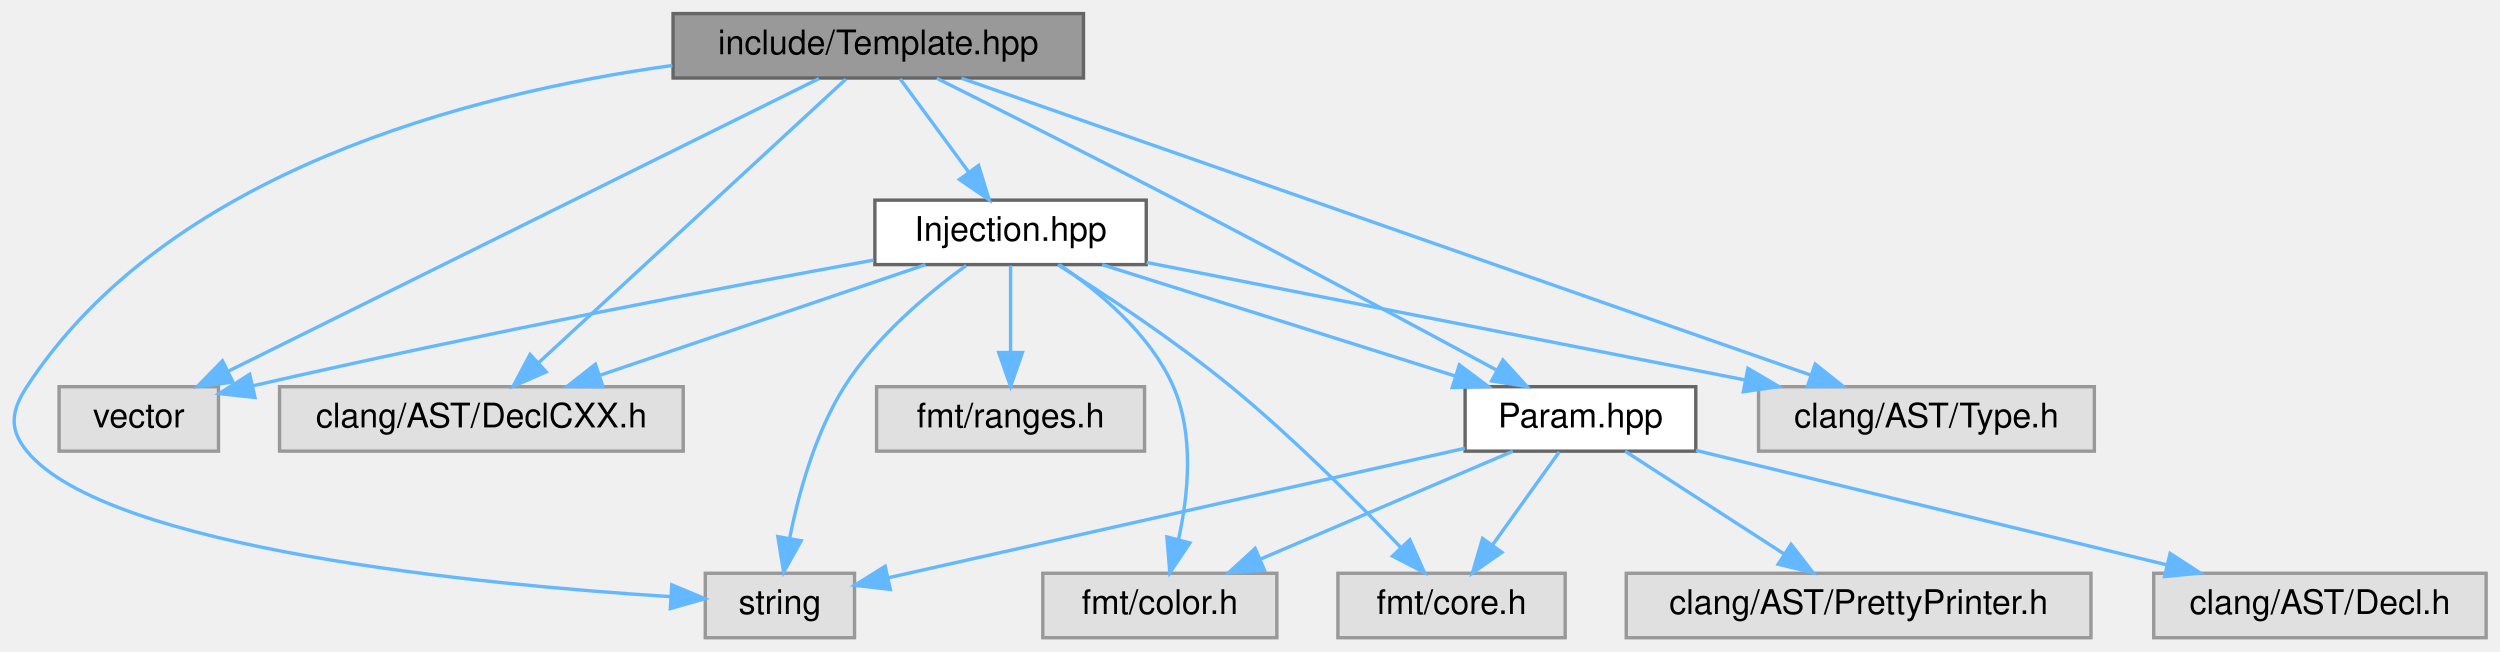
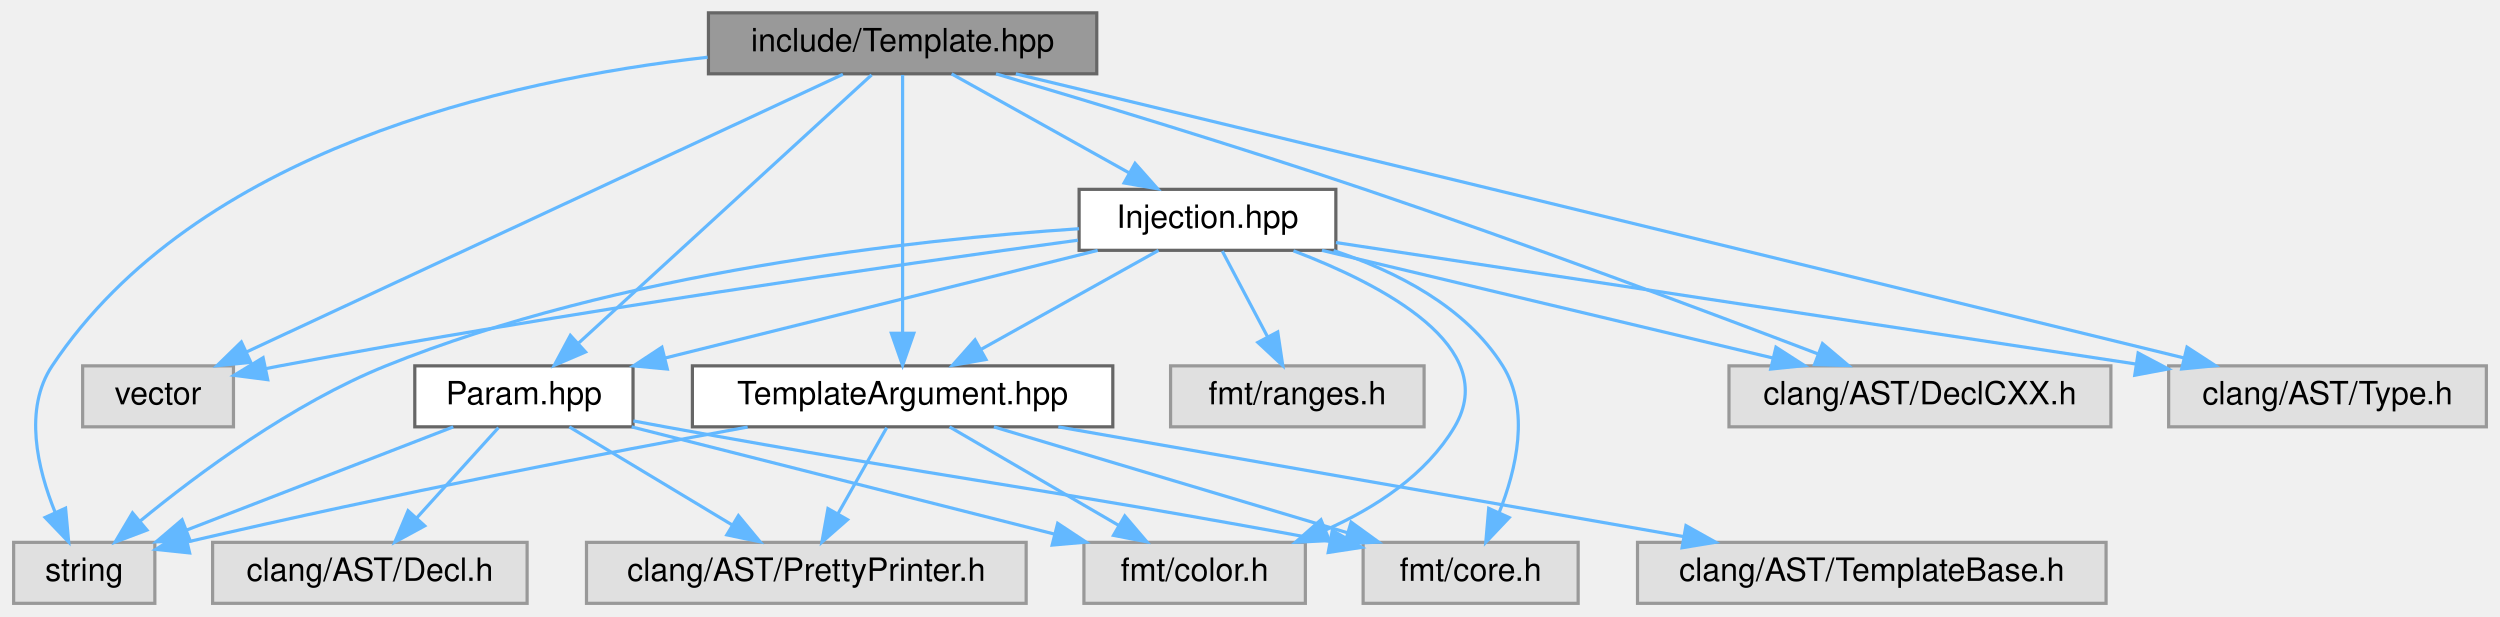
- <svg xmlns="http://www.w3.org/2000/svg" xmlns:xlink="http://www.w3.org/1999/xlink" width="737pt" height="192pt" viewBox="0.00 0.00 736.83 192.00">
+ <svg xmlns="http://www.w3.org/2000/svg" xmlns:xlink="http://www.w3.org/1999/xlink" width="779pt" height="192pt" viewBox="0.00 0.00 778.50 192.00">
  <g id="graph0" class="graph" transform="scale(1 1) rotate(0) translate(4 188)">
    <g id="Node000001" class="node">
      <g id="a_Node000001">
        <a xlink:title=" ">
-           <polygon fill="#999999" stroke="#666666" points="315.33,-184 194.33,-184 194.33,-165 315.33,-165 315.33,-184" />
-           <text text-anchor="middle" x="254.83" y="-172" font-family="Helvetica,sans-Serif" font-size="10.00">include/Template.hpp</text>
+           <polygon fill="#999999" stroke="#666666" points="337.5,-184 216.5,-184 216.5,-165 337.5,-165 337.5,-184" />
+           <text text-anchor="middle" x="277" y="-172" font-family="Helvetica,sans-Serif" font-size="10.00">include/Template.hpp</text>
        </a>
      </g>
    </g>
    <g id="Node000002" class="node">
      <g id="a_Node000002">
        <a xlink:title=" ">
-           <polygon fill="#e0e0e0" stroke="#999999" points="247.83,-19 203.83,-19 203.83,0 247.83,0 247.83,-19" />
-           <text text-anchor="middle" x="225.83" y="-7" font-family="Helvetica,sans-Serif" font-size="10.00">string</text>
+           <polygon fill="#e0e0e0" stroke="#999999" points="44,-19 0,-19 0,0 44,0 44,-19" />
+           <text text-anchor="middle" x="22" y="-7" font-family="Helvetica,sans-Serif" font-size="10.00">string</text>
        </a>
      </g>
    </g>
    <g id="edge1_Node000001_Node000002" class="edge">
      <g id="a_edge1_Node000001_Node000002">
        <a xlink:title=" ">
-           <path fill="none" stroke="#63b8ff" d="M194.11,-168.71C133.99,-160.34 45.14,-137.3 3.83,-74 -0.78,-66.93 -1.52,-61.53 3.83,-55 27.47,-26.15 138.05,-15.62 193.69,-12.1" />
-           <polygon fill="#63b8ff" stroke="#63b8ff" points="193.95,-15.59 203.72,-11.51 193.53,-8.6 193.95,-15.59" />
+           <path fill="none" stroke="#63b8ff" d="M216.25,-170.17C152.89,-163.03 56.71,-141.06 12,-74 3.02,-60.53 7.43,-41.94 12.93,-28.36" />
+           <polygon fill="#63b8ff" stroke="#63b8ff" points="16.18,-29.66 17.15,-19.11 9.81,-26.76 16.18,-29.66" />
        </a>
      </g>
    </g>
    <g id="Node000003" class="node">
      <g id="a_Node000003">
        <a xlink:title=" ">
-           <polygon fill="#e0e0e0" stroke="#999999" points="60.33,-74 13.33,-74 13.33,-55 60.33,-55 60.33,-74" />
-           <text text-anchor="middle" x="36.83" y="-62" font-family="Helvetica,sans-Serif" font-size="10.00">vector</text>
+           <polygon fill="#e0e0e0" stroke="#999999" points="68.5,-74 21.5,-74 21.5,-55 68.5,-55 68.5,-74" />
+           <text text-anchor="middle" x="45" y="-62" font-family="Helvetica,sans-Serif" font-size="10.00">vector</text>
        </a>
      </g>
    </g>
    <g id="edge2_Node000001_Node000003" class="edge">
      <g id="a_edge2_Node000001_Node000003">
        <a xlink:title=" ">
-           <path fill="none" stroke="#63b8ff" d="M237.36,-164.84C199.24,-145.96 108.4,-100.96 63.24,-78.59" />
-           <polygon fill="#63b8ff" stroke="#63b8ff" points="64.6,-75.35 54.08,-74.05 61.49,-81.62 64.6,-75.35" />
+           <path fill="none" stroke="#63b8ff" d="M258.41,-164.84C217.67,-145.88 120.35,-100.58 72.51,-78.31" />
+           <polygon fill="#63b8ff" stroke="#63b8ff" points="73.9,-75.09 63.36,-74.05 70.95,-81.44 73.9,-75.09" />
        </a>
      </g>
    </g>
    <g id="Node000004" class="node">
      <g id="a_Node000004">
        <a xlink:title=" ">
-           <polygon fill="#e0e0e0" stroke="#999999" points="197.33,-74 78.33,-74 78.33,-55 197.33,-55 197.33,-74" />
-           <text text-anchor="middle" x="137.83" y="-62" font-family="Helvetica,sans-Serif" font-size="10.00">clang/AST/DeclCXX.h</text>
+           <polygon fill="#e0e0e0" stroke="#999999" points="653.5,-74 534.5,-74 534.5,-55 653.5,-55 653.5,-74" />
+           <text text-anchor="middle" x="594" y="-62" font-family="Helvetica,sans-Serif" font-size="10.00">clang/AST/DeclCXX.h</text>
        </a>
      </g>
    </g>
    <g id="edge3_Node000001_Node000004" class="edge">
      <g id="a_edge3_Node000001_Node000004">
        <a xlink:title=" ">
-           <path fill="none" stroke="#63b8ff" d="M245.26,-164.66C225.45,-146.38 179.73,-104.18 154.8,-81.17" />
-           <polygon fill="#63b8ff" stroke="#63b8ff" points="156.93,-78.37 147.21,-74.16 152.18,-83.51 156.93,-78.37" />
+           <path fill="none" stroke="#63b8ff" d="M306.1,-164.99C335.29,-156.34 381.46,-142.36 421,-129 470.66,-112.23 527.61,-90.92 562.18,-77.74" />
+           <polygon fill="#63b8ff" stroke="#63b8ff" points="563.64,-80.93 571.74,-74.09 561.15,-74.39 563.64,-80.93" />
        </a>
      </g>
    </g>
    <g id="Node000005" class="node">
      <g id="a_Node000005">
        <a xlink:title=" ">
-           <polygon fill="#e0e0e0" stroke="#999999" points="613.33,-74 514.33,-74 514.33,-55 613.33,-55 613.33,-74" />
-           <text text-anchor="middle" x="563.83" y="-62" font-family="Helvetica,sans-Serif" font-size="10.00">clang/AST/Type.h</text>
+           <polygon fill="#e0e0e0" stroke="#999999" points="770.5,-74 671.5,-74 671.5,-55 770.5,-55 770.5,-74" />
+           <text text-anchor="middle" x="721" y="-62" font-family="Helvetica,sans-Serif" font-size="10.00">clang/AST/Type.h</text>
        </a>
      </g>
    </g>
    <g id="edge4_Node000001_Node000005" class="edge">
      <g id="a_edge4_Node000001_Node000005">
        <a xlink:title=" ">
-           <path fill="none" stroke="#63b8ff" d="M279.33,-164.94C334.21,-145.76 467.07,-99.32 529.87,-77.37" />
-           <polygon fill="#63b8ff" stroke="#63b8ff" points="531.04,-80.67 539.32,-74.07 528.73,-74.06 531.04,-80.67" />
+           <path fill="none" stroke="#63b8ff" d="M312.28,-164.99C349.32,-156.05 409.26,-141.57 461,-129 536.56,-110.64 624.43,-89.15 676.24,-76.47" />
+           <polygon fill="#63b8ff" stroke="#63b8ff" points="677.22,-79.83 686.1,-74.05 675.56,-73.03 677.22,-79.83" />
        </a>
      </g>
    </g>
    <g id="Node000006" class="node">
      <g id="a_Node000006">
        <a xlink:href="Injection_8hpp.html" target="_top" xlink:title=" ">
-           <polygon fill="white" stroke="#666666" points="333.83,-129 253.83,-129 253.83,-110 333.83,-110 333.83,-129" />
-           <text text-anchor="middle" x="293.83" y="-117" font-family="Helvetica,sans-Serif" font-size="10.00">Injection.hpp</text>
+           <polygon fill="white" stroke="#666666" points="412,-129 332,-129 332,-110 412,-110 412,-129" />
+           <text text-anchor="middle" x="372" y="-117" font-family="Helvetica,sans-Serif" font-size="10.00">Injection.hpp</text>
        </a>
      </g>
    </g>
    <g id="edge5_Node000001_Node000006" class="edge">
      <g id="a_edge5_Node000001_Node000006">
        <a xlink:title=" ">
-           <path fill="none" stroke="#63b8ff" d="M261.27,-164.75C266.72,-157.34 274.69,-146.5 281.39,-137.41" />
-           <polygon fill="#63b8ff" stroke="#63b8ff" points="284.4,-139.22 287.51,-129.09 278.76,-135.07 284.4,-139.22" />
+           <path fill="none" stroke="#63b8ff" d="M292.26,-164.98C307.13,-156.69 329.98,-143.94 347.42,-134.22" />
+           <polygon fill="#63b8ff" stroke="#63b8ff" points="349.43,-137.1 356.46,-129.17 346.02,-130.99 349.43,-137.1" />
        </a>
      </g>
    </g>
    <g id="Node000010" class="node">
      <g id="a_Node000010">
        <a xlink:href="Param_8hpp.html" target="_top" xlink:title=" ">
-           <polygon fill="white" stroke="#666666" points="495.83,-74 427.83,-74 427.83,-55 495.83,-55 495.83,-74" />
-           <text text-anchor="middle" x="461.83" y="-62" font-family="Helvetica,sans-Serif" font-size="10.00">Param.hpp</text>
-         </a>
-       </g>
-     </g>
-     <g id="edge19_Node000001_Node000010" class="edge">
-       <g id="a_edge19_Node000001_Node000010">
-         <a xlink:title=" ">
-           <path fill="none" stroke="#63b8ff" d="M272.09,-164.91C289.87,-156.03 318.37,-141.71 342.83,-129 375.52,-112.01 412.97,-91.92 436.99,-78.96" />
-           <polygon fill="#63b8ff" stroke="#63b8ff" points="438.97,-81.87 446.1,-74.03 435.64,-75.71 438.97,-81.87" />
+           <polygon fill="white" stroke="#666666" points="193,-74 125,-74 125,-55 193,-55 193,-74" />
+           <text text-anchor="middle" x="159" y="-62" font-family="Helvetica,sans-Serif" font-size="10.00">Param.hpp</text>
+         </a>
+       </g>
+     </g>
+     <g id="edge25_Node000001_Node000010" class="edge">
+       <g id="a_edge25_Node000001_Node000010">
+         <a xlink:title=" ">
+           <path fill="none" stroke="#63b8ff" d="M267.34,-164.66C247.36,-146.38 201.26,-104.18 176.12,-81.17" />
+           <polygon fill="#63b8ff" stroke="#63b8ff" points="178.2,-78.33 168.46,-74.16 173.47,-83.49 178.2,-78.33" />
+         </a>
+       </g>
+     </g>
+     <g id="Node000013" class="node">
+       <g id="a_Node000013">
+         <a xlink:href="TemplateArgument_8hpp.html" target="_top" xlink:title=" ">
+           <polygon fill="white" stroke="#666666" points="342.5,-74 211.5,-74 211.5,-55 342.5,-55 342.5,-74" />
+           <text text-anchor="middle" x="277" y="-62" font-family="Helvetica,sans-Serif" font-size="10.00">TemplateArgument.hpp</text>
+         </a>
+       </g>
+     </g>
+     <g id="edge26_Node000001_Node000013" class="edge">
+       <g id="a_edge26_Node000001_Node000013">
+         <a xlink:title=" ">
+           <path fill="none" stroke="#63b8ff" d="M277,-164.66C277,-147.17 277,-107.8 277,-84.27" />
+           <polygon fill="#63b8ff" stroke="#63b8ff" points="280.5,-84.16 277,-74.16 273.5,-84.16 280.5,-84.16" />
        </a>
      </g>
    </g>
    <g id="edge6_Node000006_Node000002" class="edge">
      <g id="a_edge6_Node000006_Node000002">
        <a xlink:title=" ">
-           <path fill="none" stroke="#63b8ff" d="M280.75,-109.75C269.67,-101.7 254.14,-88.78 244.83,-74 236.21,-60.31 231.32,-42.5 228.67,-29.22" />
-           <polygon fill="#63b8ff" stroke="#63b8ff" points="232.11,-28.58 226.94,-19.33 225.22,-29.79 232.11,-28.58" />
+           <path fill="none" stroke="#63b8ff" d="M331.99,-116.73C280.38,-113.3 188.59,-103.26 116,-74 86.8,-62.23 57.42,-40.4 39.46,-25.67" />
+           <polygon fill="#63b8ff" stroke="#63b8ff" points="41.53,-22.83 31.62,-19.08 37.03,-28.19 41.53,-22.83" />
        </a>
      </g>
    </g>
    <g id="edge7_Node000006_Node000003" class="edge">
      <g id="a_edge7_Node000006_Node000003">
        <a xlink:title=" ">
-           <path fill="none" stroke="#63b8ff" d="M253.42,-111.32C210.29,-103.47 139.73,-90.13 70.33,-74.24" />
-           <polygon fill="#63b8ff" stroke="#63b8ff" points="71.08,-70.82 60.55,-71.98 69.51,-77.64 71.08,-70.82" />
+           <path fill="none" stroke="#63b8ff" d="M331.65,-113.16C275.65,-105.55 171.3,-90.65 83,-74 81.55,-73.73 80.06,-73.44 78.57,-73.14" />
+           <polygon fill="#63b8ff" stroke="#63b8ff" points="79.17,-69.69 68.67,-71.05 77.73,-76.54 79.17,-69.69" />
        </a>
      </g>
    </g>
    <g id="edge11_Node000006_Node000004" class="edge">
      <g id="a_edge11_Node000006_Node000004">
        <a xlink:title=" ">
-           <path fill="none" stroke="#63b8ff" d="M268.77,-109.98C242.8,-101.16 202.02,-87.31 172.87,-77.41" />
-           <polygon fill="#63b8ff" stroke="#63b8ff" points="173.68,-73.99 163.09,-74.08 171.43,-80.61 173.68,-73.99" />
+           <path fill="none" stroke="#63b8ff" d="M407.67,-109.98C445.83,-100.87 506.47,-86.4 548.15,-76.45" />
+           <polygon fill="#63b8ff" stroke="#63b8ff" points="549.14,-79.81 558.05,-74.08 547.51,-73 549.14,-79.81" />
        </a>
      </g>
    </g>
    <g id="edge12_Node000006_Node000005" class="edge">
      <g id="a_edge12_Node000006_Node000005">
        <a xlink:title=" ">
-           <path fill="none" stroke="#63b8ff" d="M333.96,-110.62C380.78,-101.43 458.4,-86.2 510.32,-76" />
-           <polygon fill="#63b8ff" stroke="#63b8ff" points="511.21,-79.4 520.34,-74.04 509.86,-72.53 511.21,-79.4" />
+           <path fill="none" stroke="#63b8ff" d="M412.03,-112.42C473.13,-103.14 590.02,-85.39 661.2,-74.58" />
+           <polygon fill="#63b8ff" stroke="#63b8ff" points="661.99,-78 671.36,-73.04 660.94,-71.08 661.99,-78" />
        </a>
      </g>
    </g>
    <g id="Node000007" class="node">
      <g id="a_Node000007">
        <a xlink:title=" ">
-           <polygon fill="#e0e0e0" stroke="#999999" points="372.33,-19 303.33,-19 303.33,0 372.33,0 372.33,-19" />
-           <text text-anchor="middle" x="337.83" y="-7" font-family="Helvetica,sans-Serif" font-size="10.00">fmt/color.h</text>
+           <polygon fill="#e0e0e0" stroke="#999999" points="402.5,-19 333.5,-19 333.5,0 402.5,0 402.5,-19" />
+           <text text-anchor="middle" x="368" y="-7" font-family="Helvetica,sans-Serif" font-size="10.00">fmt/color.h</text>
        </a>
      </g>
    </g>
    <g id="edge8_Node000006_Node000007" class="edge">
      <g id="a_edge8_Node000006_Node000007">
        <a xlink:title=" ">
-           <path fill="none" stroke="#63b8ff" d="M308.2,-109.96C319.7,-102.21 335.01,-89.62 341.83,-74 348.04,-59.76 346.22,-42.01 343.32,-28.89" />
-           <polygon fill="#63b8ff" stroke="#63b8ff" points="346.69,-27.94 340.78,-19.15 339.92,-29.71 346.69,-27.94" />
+           <path fill="none" stroke="#63b8ff" d="M398.79,-109.84C426.48,-99.34 463.73,-79.91 449,-55 440.14,-40.02 424.24,-29.74 408.86,-22.88" />
+           <polygon fill="#63b8ff" stroke="#63b8ff" points="410,-19.56 399.42,-19.03 407.36,-26.04 410,-19.56" />
        </a>
      </g>
    </g>
    <g id="Node000008" class="node">
      <g id="a_Node000008">
        <a xlink:title=" ">
-           <polygon fill="#e0e0e0" stroke="#999999" points="457.33,-19 390.33,-19 390.33,0 457.33,0 457.33,-19" />
-           <text text-anchor="middle" x="423.83" y="-7" font-family="Helvetica,sans-Serif" font-size="10.00">fmt/core.h</text>
+           <polygon fill="#e0e0e0" stroke="#999999" points="487.5,-19 420.5,-19 420.5,0 487.5,0 487.5,-19" />
+           <text text-anchor="middle" x="454" y="-7" font-family="Helvetica,sans-Serif" font-size="10.00">fmt/core.h</text>
        </a>
      </g>
    </g>
    <g id="edge9_Node000006_Node000008" class="edge">
      <g id="a_edge9_Node000006_Node000008">
        <a xlink:title=" ">
-           <path fill="none" stroke="#63b8ff" d="M307.77,-109.95C321.28,-101.44 342.12,-87.7 358.83,-74 377.01,-59.09 396.06,-40.01 408.8,-26.68" />
-           <polygon fill="#63b8ff" stroke="#63b8ff" points="411.53,-28.88 415.85,-19.2 406.44,-24.07 411.53,-28.88" />
+           <path fill="none" stroke="#63b8ff" d="M411.31,-109.92C430.71,-103.48 452.41,-92.49 464,-74 472.6,-60.29 468.25,-41.73 462.86,-28.22" />
+           <polygon fill="#63b8ff" stroke="#63b8ff" points="466.02,-26.72 458.73,-19.04 459.63,-29.59 466.02,-26.72" />
        </a>
      </g>
    </g>
    <g id="Node000009" class="node">
      <g id="a_Node000009">
        <a xlink:title=" ">
-           <polygon fill="#e0e0e0" stroke="#999999" points="333.33,-74 254.33,-74 254.33,-55 333.33,-55 333.33,-74" />
-           <text text-anchor="middle" x="293.83" y="-62" font-family="Helvetica,sans-Serif" font-size="10.00">fmt/ranges.h</text>
+           <polygon fill="#e0e0e0" stroke="#999999" points="439.5,-74 360.5,-74 360.5,-55 439.5,-55 439.5,-74" />
+           <text text-anchor="middle" x="400" y="-62" font-family="Helvetica,sans-Serif" font-size="10.00">fmt/ranges.h</text>
        </a>
      </g>
    </g>
    <g id="edge10_Node000006_Node000009" class="edge">
      <g id="a_edge10_Node000006_Node000009">
        <a xlink:title=" ">
-           <path fill="none" stroke="#63b8ff" d="M293.83,-109.75C293.83,-102.8 293.83,-92.85 293.83,-84.13" />
-           <polygon fill="#63b8ff" stroke="#63b8ff" points="297.33,-84.09 293.83,-74.09 290.33,-84.09 297.33,-84.09" />
+           <path fill="none" stroke="#63b8ff" d="M376.62,-109.75C380.46,-102.49 386.02,-91.95 390.76,-82.98" />
+           <polygon fill="#63b8ff" stroke="#63b8ff" points="393.89,-84.57 395.46,-74.09 387.7,-81.3 393.89,-84.57" />
        </a>
      </g>
    </g>
    <g id="edge13_Node000006_Node000010" class="edge">
      <g id="a_edge13_Node000006_Node000010">
        <a xlink:title=" ">
-           <path fill="none" stroke="#63b8ff" d="M320.82,-109.98C349.03,-101.09 393.47,-87.07 424.91,-77.15" />
-           <polygon fill="#63b8ff" stroke="#63b8ff" points="426.14,-80.43 434.63,-74.08 424.04,-73.75 426.14,-80.43" />
+           <path fill="none" stroke="#63b8ff" d="M337.78,-109.98C301.14,-100.87 242.88,-86.37 202.89,-76.42" />
+           <polygon fill="#63b8ff" stroke="#63b8ff" points="203.69,-73.01 193.14,-73.99 202,-79.81 203.69,-73.01" />
+         </a>
+       </g>
+     </g>
+     <g id="edge19_Node000006_Node000013" class="edge">
+       <g id="a_edge19_Node000006_Node000013">
+         <a xlink:title=" ">
+           <path fill="none" stroke="#63b8ff" d="M356.74,-109.98C341.87,-101.69 319.02,-88.94 301.58,-79.22" />
+           <polygon fill="#63b8ff" stroke="#63b8ff" points="302.98,-75.99 292.54,-74.17 299.57,-82.1 302.98,-75.99" />
        </a>
      </g>
    </g>
    <g id="edge14_Node000010_Node000002" class="edge">
      <g id="a_edge14_Node000010_Node000002">
        <a xlink:title=" ">
-           <path fill="none" stroke="#63b8ff" d="M427.77,-55.85C382.27,-45.63 302.26,-27.66 257.83,-17.69" />
-           <polygon fill="#63b8ff" stroke="#63b8ff" points="258.39,-14.23 247.87,-15.45 256.86,-21.06 258.39,-14.23" />
+           <path fill="none" stroke="#63b8ff" d="M136.99,-54.98C114.55,-46.3 79.52,-32.75 54.01,-22.88" />
+           <polygon fill="#63b8ff" stroke="#63b8ff" points="55,-19.51 44.41,-19.17 52.48,-26.04 55,-19.51" />
        </a>
      </g>
    </g>
    <g id="edge15_Node000010_Node000007" class="edge">
      <g id="a_edge15_Node000010_Node000007">
        <a xlink:title=" ">
-           <path fill="none" stroke="#63b8ff" d="M441.91,-54.98C421.78,-46.38 390.45,-32.99 367.42,-23.15" />
-           <polygon fill="#63b8ff" stroke="#63b8ff" points="368.69,-19.88 358.12,-19.17 365.93,-26.32 368.69,-19.88" />
+           <path fill="none" stroke="#63b8ff" d="M192.58,-54.98C228.35,-45.91 285.12,-31.52 324.34,-21.57" />
+           <polygon fill="#63b8ff" stroke="#63b8ff" points="325.32,-24.93 334.16,-19.08 323.6,-18.15 325.32,-24.93" />
        </a>
      </g>
    </g>
    <g id="edge16_Node000010_Node000008" class="edge">
      <g id="a_edge16_Node000010_Node000008">
        <a xlink:title=" ">
-           <path fill="none" stroke="#63b8ff" d="M455.55,-54.75C450.24,-47.34 442.47,-36.5 435.95,-27.41" />
-           <polygon fill="#63b8ff" stroke="#63b8ff" points="438.66,-25.18 429.99,-19.09 432.97,-29.26 438.66,-25.18" />
+           <path fill="none" stroke="#63b8ff" d="M193.1,-56.84C196.44,-56.21 199.79,-55.59 203,-55 292.55,-38.64 317.66,-36.48 410.03,-19.33" />
+           <polygon fill="#63b8ff" stroke="#63b8ff" points="410.9,-22.73 420.09,-17.45 409.62,-15.85 410.9,-22.73" />
        </a>
      </g>
    </g>
    <g id="Node000011" class="node">
      <g id="a_Node000011">
        <a xlink:title=" ">
-           <polygon fill="#e0e0e0" stroke="#999999" points="728.83,-19 630.83,-19 630.83,0 728.83,0 728.83,-19" />
-           <text text-anchor="middle" x="679.83" y="-7" font-family="Helvetica,sans-Serif" font-size="10.00">clang/AST/Decl.h</text>
+           <polygon fill="#e0e0e0" stroke="#999999" points="160,-19 62,-19 62,0 160,0 160,-19" />
+           <text text-anchor="middle" x="111" y="-7" font-family="Helvetica,sans-Serif" font-size="10.00">clang/AST/Decl.h</text>
        </a>
      </g>
    </g>
    <g id="edge17_Node000010_Node000011" class="edge">
      <g id="a_edge17_Node000010_Node000011">
        <a xlink:title=" ">
-           <path fill="none" stroke="#63b8ff" d="M495.89,-55.22C533.29,-46.13 593.48,-31.49 634.76,-21.46" />
-           <polygon fill="#63b8ff" stroke="#63b8ff" points="635.67,-24.84 644.56,-19.07 634.02,-18.04 635.67,-24.84" />
+           <path fill="none" stroke="#63b8ff" d="M151.07,-54.75C144.15,-47.11 133.93,-35.82 125.55,-26.56" />
+           <polygon fill="#63b8ff" stroke="#63b8ff" points="128.09,-24.15 118.78,-19.09 122.9,-28.85 128.09,-24.15" />
        </a>
      </g>
    </g>
    <g id="Node000012" class="node">
      <g id="a_Node000012">
        <a xlink:title=" ">
-           <polygon fill="#e0e0e0" stroke="#999999" points="612.33,-19 475.33,-19 475.33,0 612.33,0 612.33,-19" />
-           <text text-anchor="middle" x="543.83" y="-7" font-family="Helvetica,sans-Serif" font-size="10.00">clang/AST/PrettyPrinter.h</text>
+           <polygon fill="#e0e0e0" stroke="#999999" points="315.5,-19 178.5,-19 178.5,0 315.5,0 315.5,-19" />
+           <text text-anchor="middle" x="247" y="-7" font-family="Helvetica,sans-Serif" font-size="10.00">clang/AST/PrettyPrinter.h</text>
        </a>
      </g>
    </g>
    <g id="edge18_Node000010_Node000012" class="edge">
      <g id="a_edge18_Node000010_Node000012">
        <a xlink:title=" ">
-           <path fill="none" stroke="#63b8ff" d="M475,-54.98C487.6,-46.84 506.83,-34.41 521.77,-24.76" />
-           <polygon fill="#63b8ff" stroke="#63b8ff" points="523.92,-27.54 530.42,-19.17 520.12,-21.66 523.92,-27.54" />
+           <path fill="none" stroke="#63b8ff" d="M173.14,-54.98C186.79,-46.77 207.69,-34.18 223.78,-24.49" />
+           <polygon fill="#63b8ff" stroke="#63b8ff" points="225.84,-27.33 232.6,-19.17 222.23,-21.33 225.84,-27.33" />
+         </a>
+       </g>
+     </g>
+     <g id="edge21_Node000013_Node000002" class="edge">
+       <g id="a_edge21_Node000013_Node000002">
+         <a xlink:title=" ">
+           <path fill="none" stroke="#63b8ff" d="M228.72,-54.94C185.43,-47.03 119.98,-34.51 54.4,-19.2" />
+           <polygon fill="#63b8ff" stroke="#63b8ff" points="54.84,-15.71 44.3,-16.82 53.23,-22.52 54.84,-15.71" />
+         </a>
+       </g>
+     </g>
+     <g id="edge22_Node000013_Node000007" class="edge">
+       <g id="a_edge22_Node000013_Node000007">
+         <a xlink:title=" ">
+           <path fill="none" stroke="#63b8ff" d="M291.62,-54.98C305.86,-46.69 327.75,-33.94 344.45,-24.22" />
+           <polygon fill="#63b8ff" stroke="#63b8ff" points="346.23,-27.23 353.11,-19.17 342.71,-21.18 346.23,-27.23" />
+         </a>
+       </g>
+     </g>
+     <g id="edge23_Node000013_Node000008" class="edge">
+       <g id="a_edge23_Node000013_Node000008">
+         <a xlink:title=" ">
+           <path fill="none" stroke="#63b8ff" d="M305.44,-54.98C335.28,-46.05 382.38,-31.94 415.53,-22.02" />
+           <polygon fill="#63b8ff" stroke="#63b8ff" points="416.76,-25.3 425.34,-19.08 414.76,-18.6 416.76,-25.3" />
+         </a>
+       </g>
+     </g>
+     <g id="edge24_Node000013_Node000012" class="edge">
+       <g id="a_edge24_Node000013_Node000012">
+         <a xlink:title=" ">
+           <path fill="none" stroke="#63b8ff" d="M272.05,-54.75C267.94,-47.49 261.97,-36.95 256.9,-27.98" />
+           <polygon fill="#63b8ff" stroke="#63b8ff" points="259.83,-26.07 251.86,-19.09 253.74,-29.52 259.83,-26.07" />
+         </a>
+       </g>
+     </g>
+     <g id="Node000014" class="node">
+       <g id="a_Node000014">
+         <a xlink:title=" ">
+           <polygon fill="#e0e0e0" stroke="#999999" points="652,-19 506,-19 506,0 652,0 652,-19" />
+           <text text-anchor="middle" x="579" y="-7" font-family="Helvetica,sans-Serif" font-size="10.00">clang/AST/TemplateBase.h</text>
+         </a>
+       </g>
+     </g>
+     <g id="edge20_Node000013_Node000014" class="edge">
+       <g id="a_edge20_Node000013_Node000014">
+         <a xlink:title=" ">
+           <path fill="none" stroke="#63b8ff" d="M325.52,-54.98C378.61,-45.67 463.69,-30.74 520.44,-20.78" />
+           <polygon fill="#63b8ff" stroke="#63b8ff" points="521.1,-24.21 530.35,-19.04 519.89,-17.32 521.1,-24.21" />
        </a>
      </g>
    </g>
  </g>
</svg>
